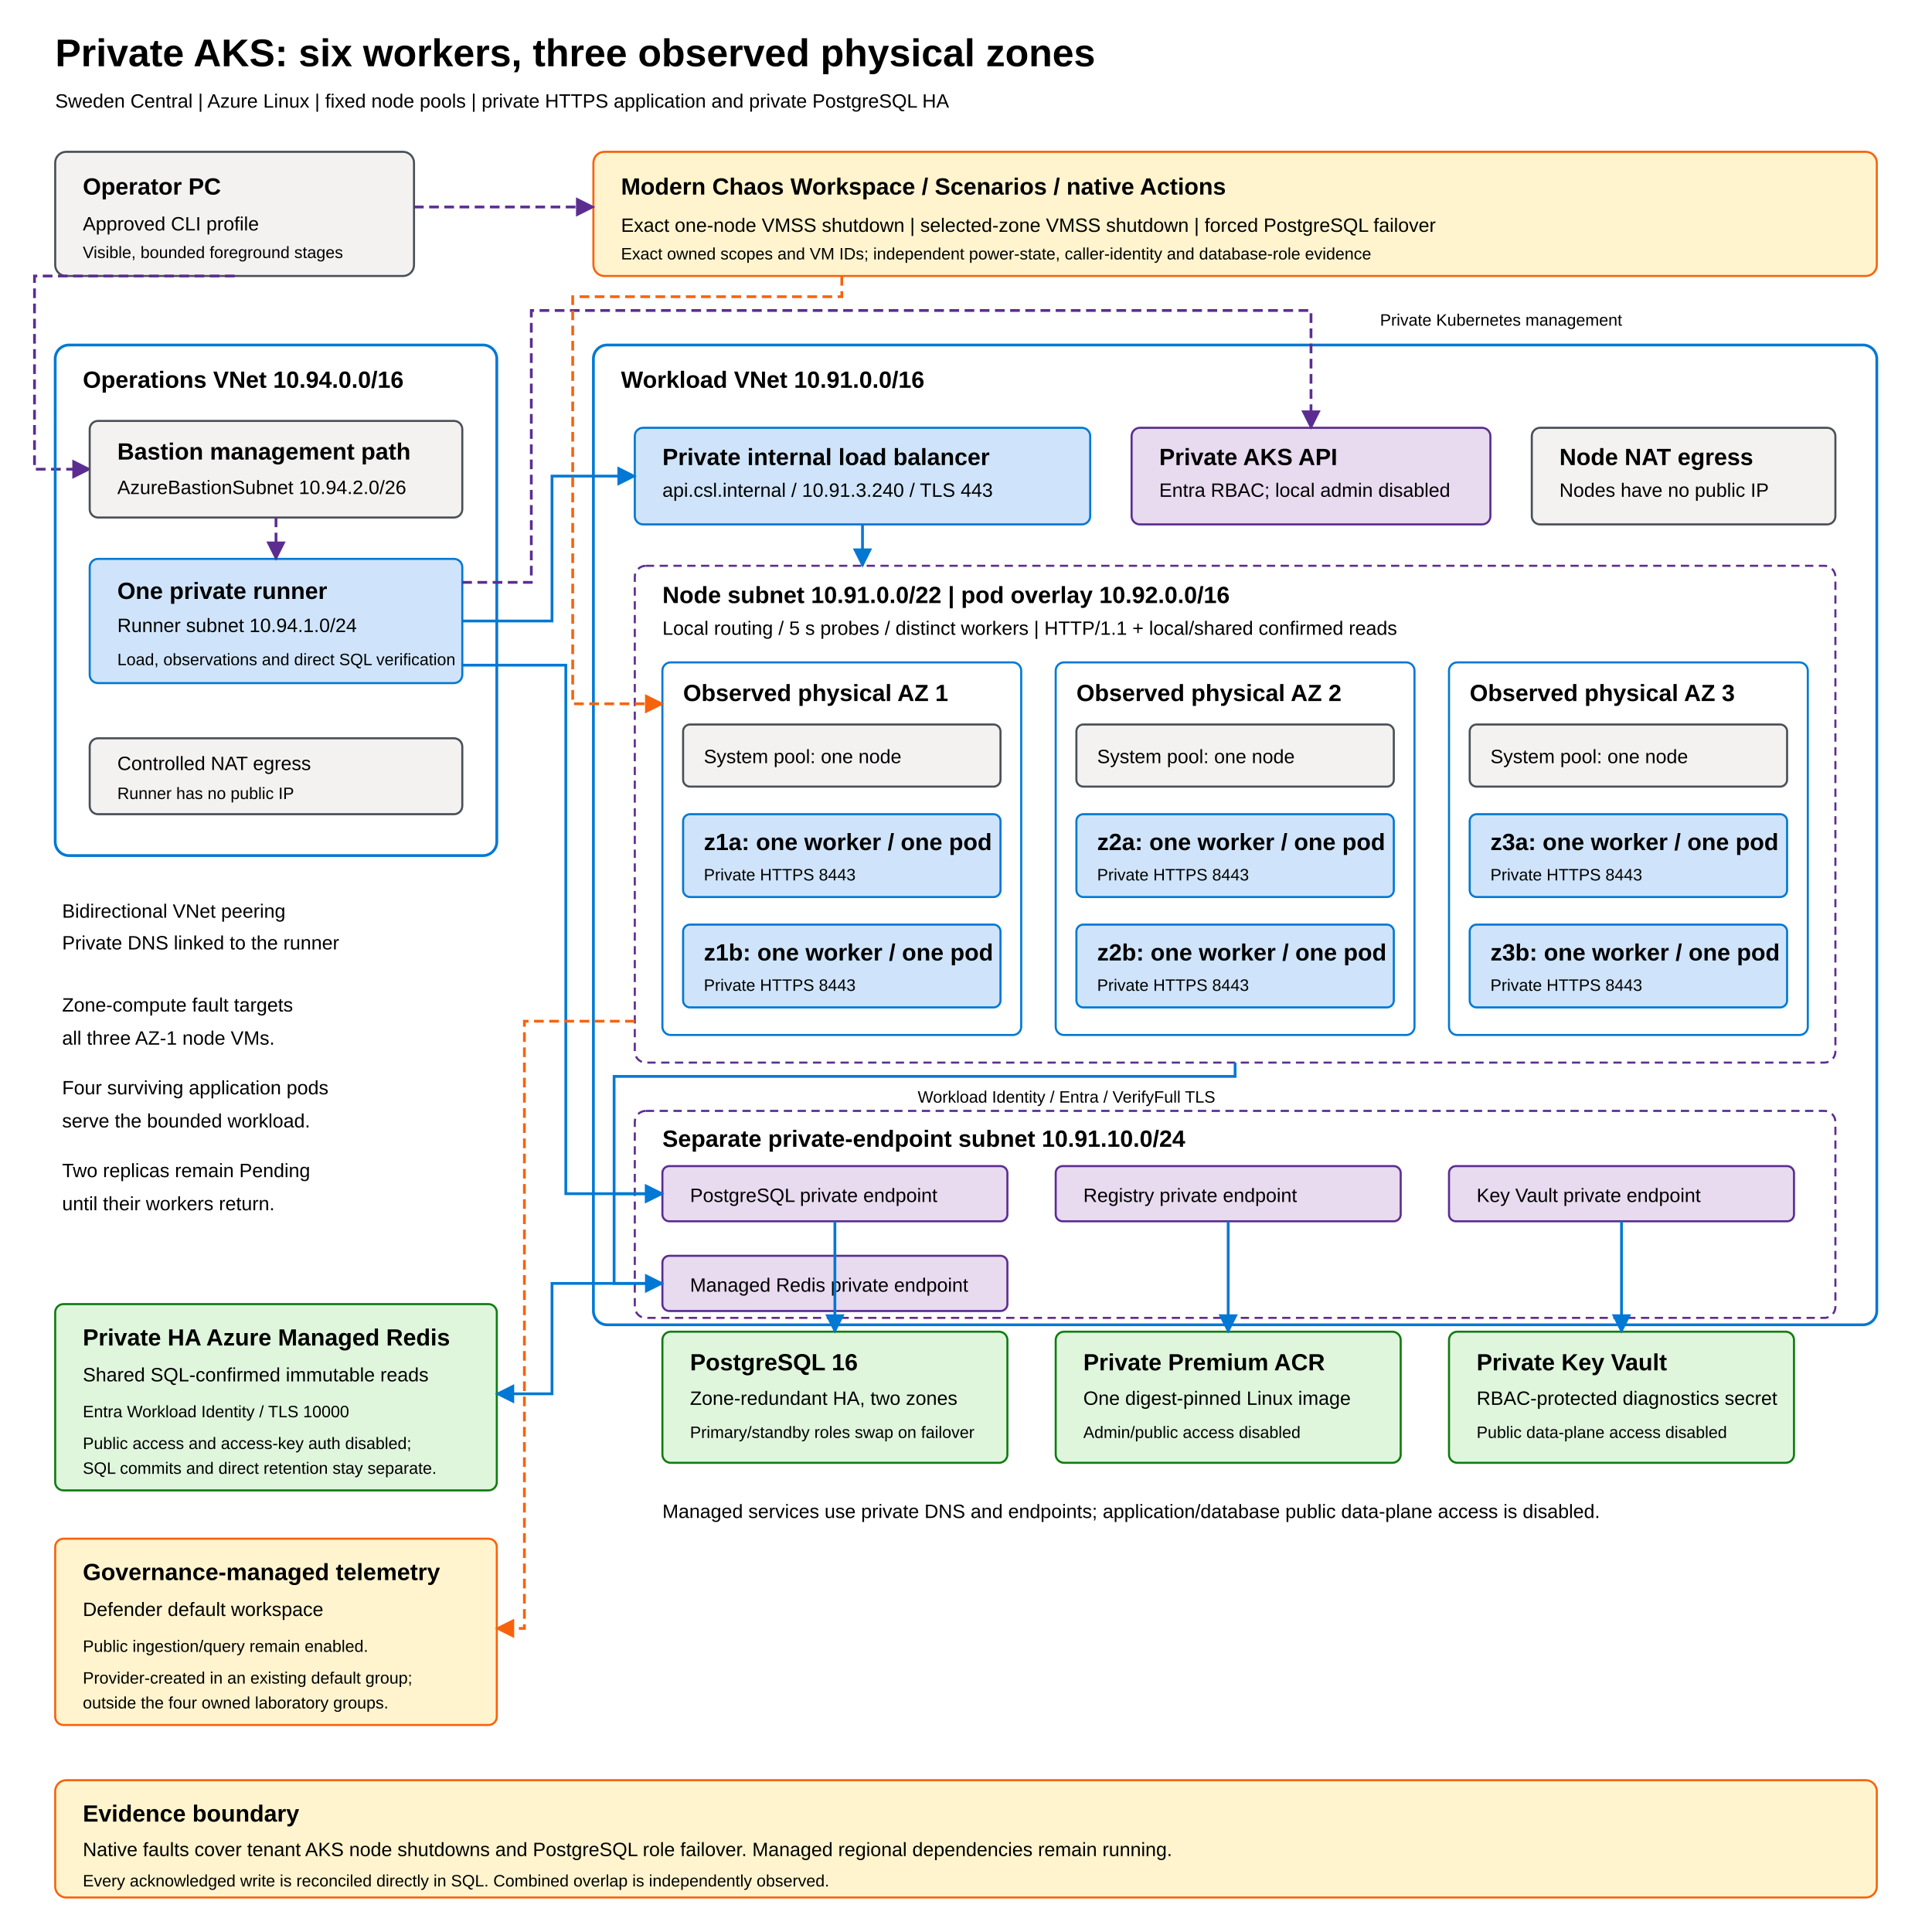
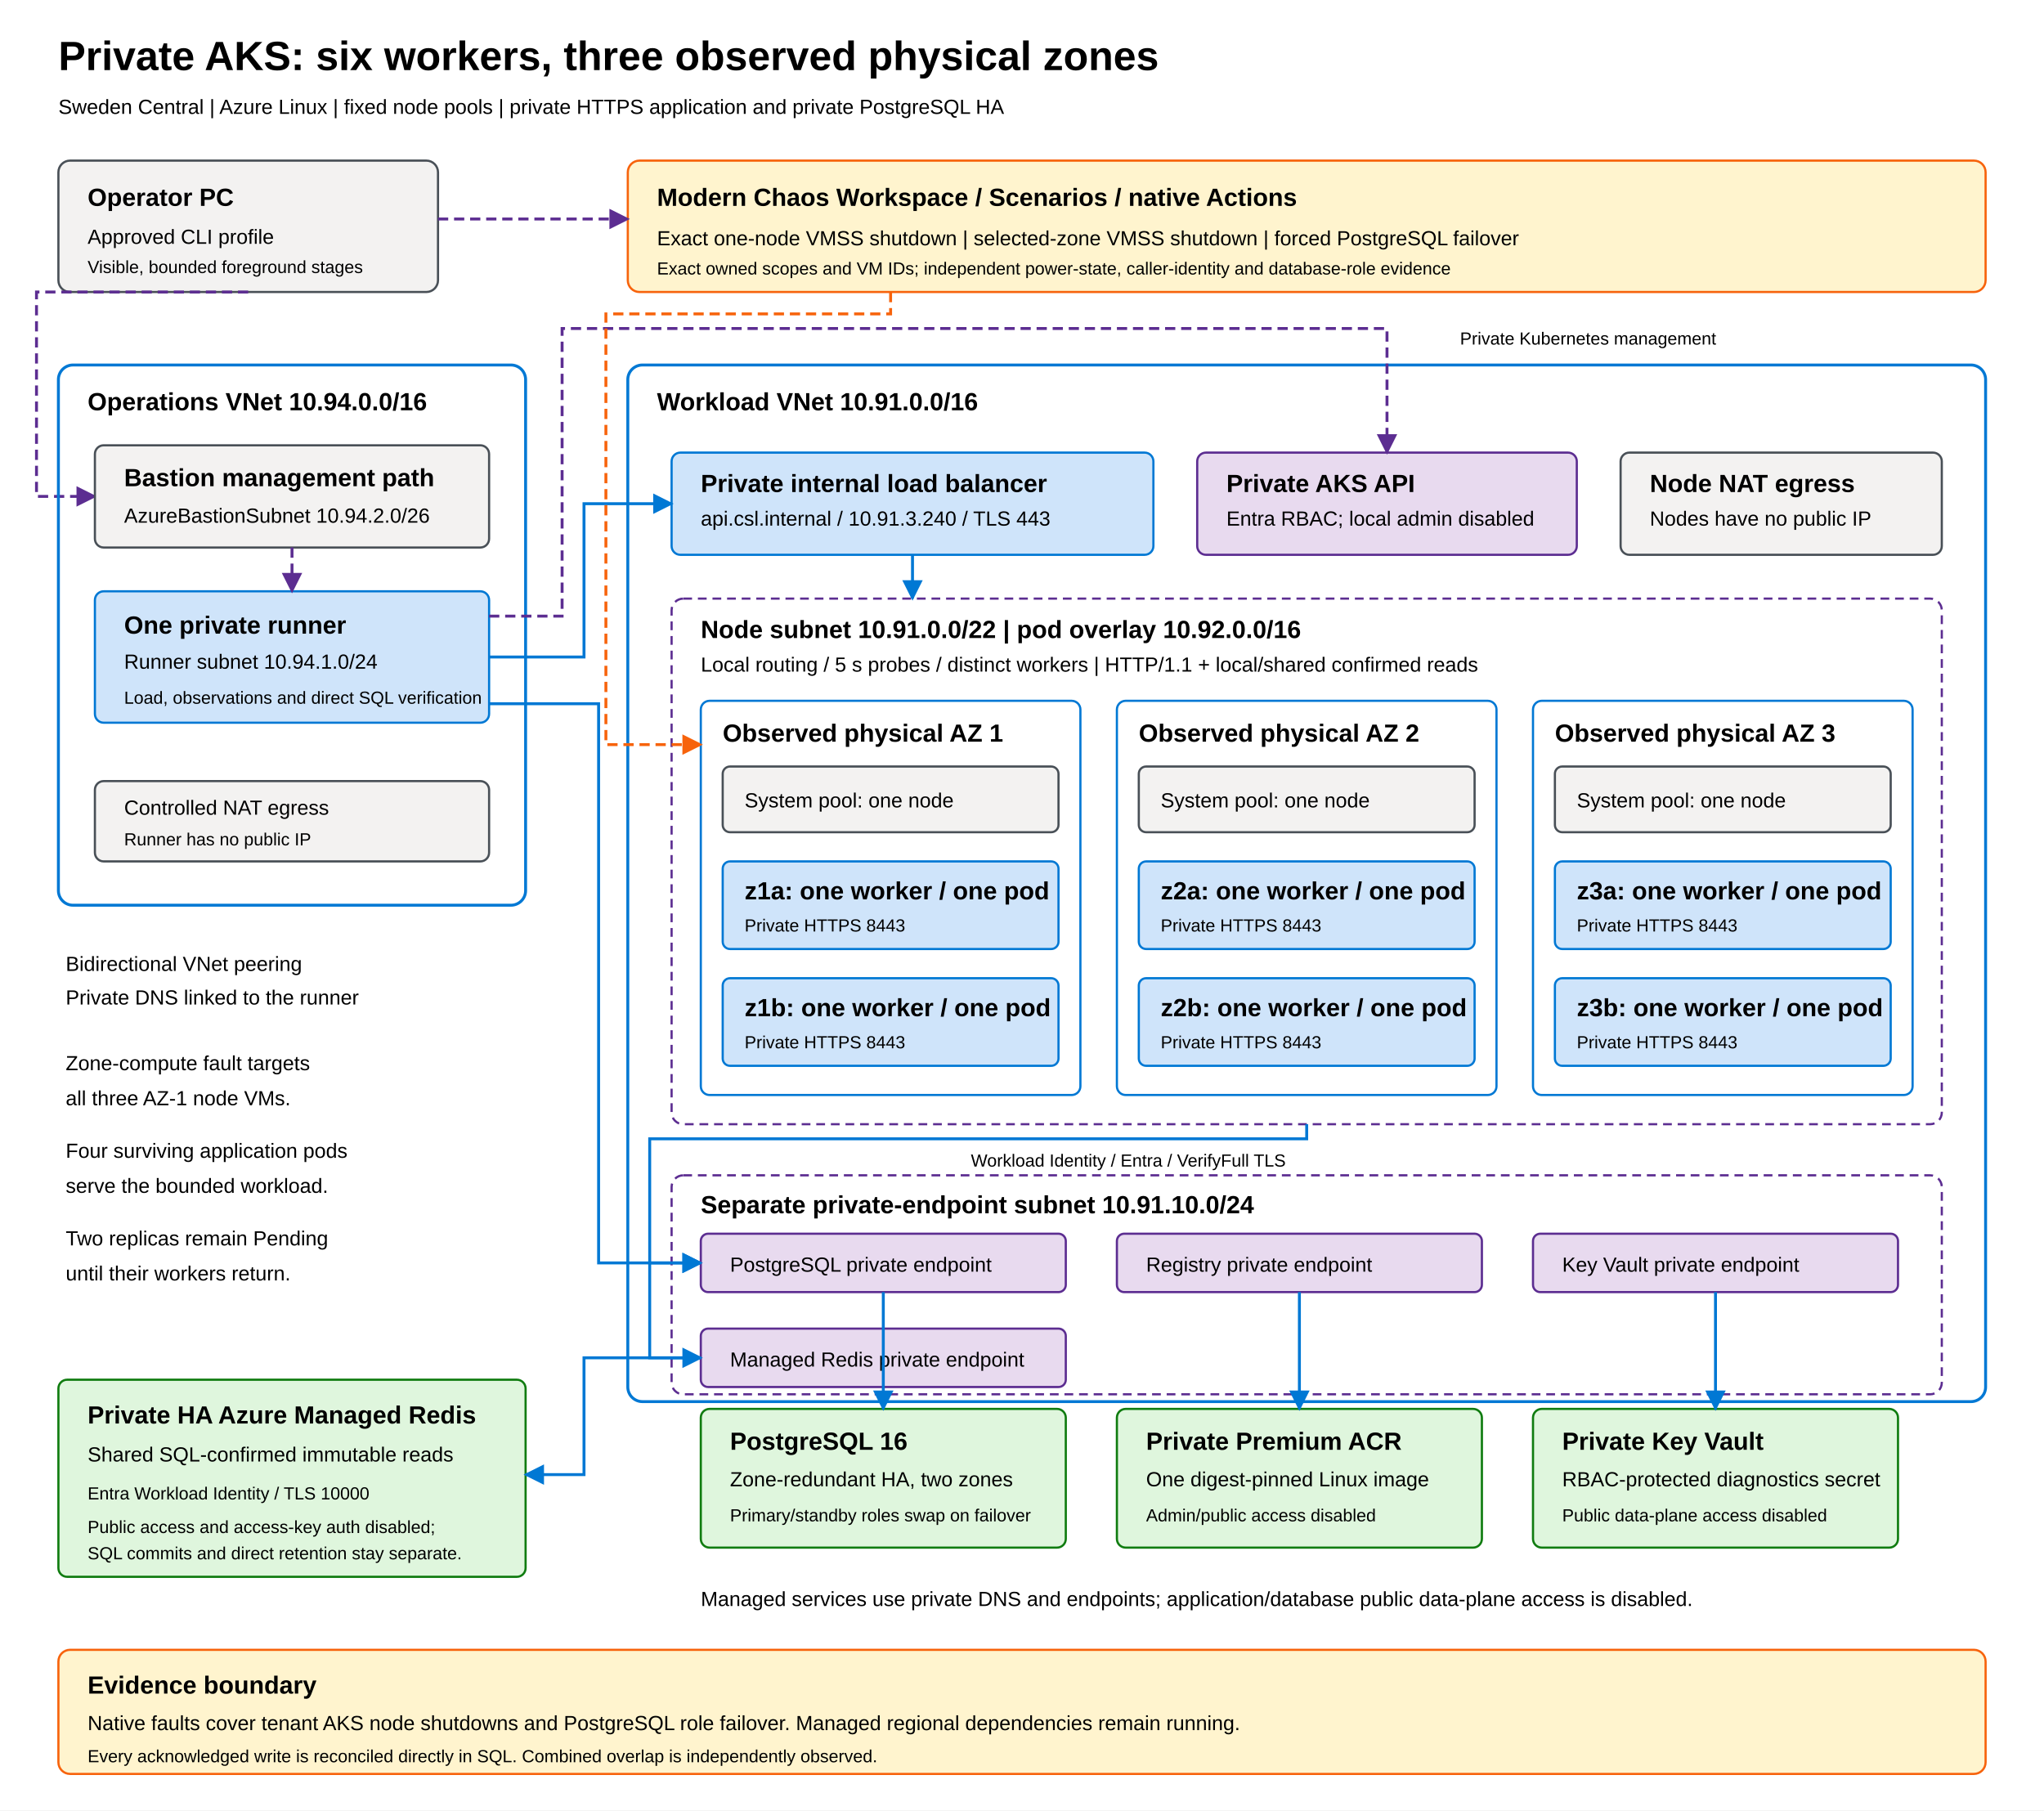
- <svg xmlns="http://www.w3.org/2000/svg" width="1400" height="1400" viewBox="0 0 1400 1400" role="img" aria-labelledby="title description">
+ <svg xmlns="http://www.w3.org/2000/svg" width="1400" height="1240" viewBox="0 0 1400 1240" role="img" aria-labelledby="title description">
  <defs>
    <style>
      text { font-family: "Segoe UI", Arial, sans-serif; fill: #000000; }
      .heading { font-size: 28px; font-weight: 600; }
      .label { font-size: 17px; font-weight: 600; }
      .body { font-size: 14px; }
      .small { font-size: 12px; }
      .network { fill: none; stroke: #0078d4; stroke-width: 2; }
      .subnet { fill: none; stroke: #5c2d91; stroke-width: 1.5; stroke-dasharray: 6 4; }
      .zone { fill: none; stroke: #0078d4; stroke-width: 1.5; }
      .compute { fill: #cfe4fa; stroke: #0078d4; stroke-width: 1.5; }
      .neutral { fill: #f3f2f1; stroke: #495057; stroke-width: 1.5; }
      .identity { fill: #dff6dd; stroke: #107c10; stroke-width: 1.5; }
      .endpoint { fill: #e8daef; stroke: #5c2d91; stroke-width: 1.5; }
      .control { fill: #fff4ce; stroke: #f7630c; stroke-width: 1.5; }
      .dataflow { fill: none; stroke: #0078d4; stroke-width: 2; marker-end: url(#data-arrow); }
      .management { fill: none; stroke: #5c2d91; stroke-width: 2; stroke-dasharray: 7 4; marker-end: url(#management-arrow); }
      .fault { fill: none; stroke: #f7630c; stroke-width: 2; stroke-dasharray: 7 4; marker-end: url(#fault-arrow); }
    </style>
    <marker id="data-arrow" viewBox="0 0 10 10" refX="9" refY="5" markerWidth="7" markerHeight="7" orient="auto">
      <path d="M0 0 L10 5 L0 10 Z" fill="#0078d4" />
    </marker>
    <marker id="management-arrow" viewBox="0 0 10 10" refX="9" refY="5" markerWidth="7" markerHeight="7" orient="auto">
      <path d="M0 0 L10 5 L0 10 Z" fill="#5c2d91" />
    </marker>
    <marker id="fault-arrow" viewBox="0 0 10 10" refX="9" refY="5" markerWidth="7" markerHeight="7" orient="auto">
      <path d="M0 0 L10 5 L0 10 Z" fill="#f7630c" />
    </marker>
  </defs>
-   <rect width="1400" height="1400" fill="#ffffff" />
+   <rect width="1400" height="1240" fill="#ffffff" />
  <g id="management-context">
    <text x="40" y="48" class="heading">Private AKS: six workers, three observed physical zones</text>
    <text x="40" y="78" class="body">Sweden Central | Azure Linux | fixed node pools | private HTTPS application and private PostgreSQL HA</text>
    <rect x="40" y="110" width="260" height="90" rx="8" class="neutral" />
    <text x="60" y="141" class="label">Operator PC</text>
    <text x="60" y="167" class="body">Approved CLI profile</text>
    <text x="60" y="187" class="small">Visible, bounded foreground stages</text>
    <rect x="430" y="110" width="930" height="90" rx="8" class="control" />
    <text x="450" y="141" class="label">Modern Chaos Workspace / Scenarios / native Actions</text>
    <text x="450" y="168" class="body">Exact one-node VMSS shutdown | selected-zone VMSS shutdown | forced PostgreSQL failover</text>
    <text x="450" y="188" class="small">Exact owned scopes and VM IDs; independent power-state, caller-identity and database-role evidence</text>
    <path d="M300 150 H430" class="management" />
    <path d="M170 200 H25 V340 H65" class="management" />
  </g>
  <g id="private-networks">
    <rect x="40" y="250" width="320" height="370" rx="10" class="network" />
    <text x="60" y="281" class="label">Operations VNet 10.94.0.0/16</text>
    <rect x="65" y="305" width="270" height="70" rx="6" class="neutral" />
    <text x="85" y="333" class="label">Bastion management path</text>
    <text x="85" y="358" class="body">AzureBastionSubnet 10.94.2.0/26</text>
    <rect x="65" y="405" width="270" height="90" rx="6" class="compute" />
    <text x="85" y="434" class="label">One private runner</text>
    <text x="85" y="458" class="body">Runner subnet 10.94.1.0/24</text>
    <text x="85" y="482" class="small">Load, observations and direct SQL verification</text>
    <path d="M200 375 V405" class="management" />
    <rect x="65" y="535" width="270" height="55" rx="6" class="neutral" />
    <text x="85" y="558" class="body">Controlled NAT egress</text>
    <text x="85" y="579" class="small">Runner has no public IP</text>
    <rect x="430" y="250" width="930" height="710" rx="10" class="network" />
    <text x="450" y="281" class="label">Workload VNet 10.91.0.0/16</text>
    <rect x="460" y="310" width="330" height="70" rx="6" class="compute" />
    <text x="480" y="337" class="label">Private internal load balancer</text>
    <text x="480" y="360" class="body">api.csl.internal / 10.91.3.240 / TLS 443</text>
    <rect x="820" y="310" width="260" height="70" rx="6" class="endpoint" />
    <text x="840" y="337" class="label">Private AKS API</text>
    <text x="840" y="360" class="body">Entra RBAC; local admin disabled</text>
    <rect x="1110" y="310" width="220" height="70" rx="6" class="neutral" />
    <text x="1130" y="337" class="label">Node NAT egress</text>
    <text x="1130" y="360" class="body">Nodes have no public IP</text>
    <path d="M335 450 H400 V345 H460" class="dataflow" />
    <path d="M335 482 H410 V865 H480" class="dataflow" />
    <text x="45" y="665" class="body">Bidirectional VNet peering</text>
    <text x="45" y="688" class="body">Private DNS linked to the runner</text>
    <path d="M335 422 H385 V225 H950 V310" class="management" />
    <text x="1000" y="236" class="small">Private Kubernetes management</text>
  </g>
  <g id="zonal-compute">
    <rect x="460" y="410" width="870" height="360" rx="8" class="subnet" />
    <text x="480" y="437" class="label">Node subnet 10.91.0.0/22 | pod overlay 10.92.0.0/16</text>
    <text x="480" y="460" class="body">Local routing / 5 s probes / distinct workers | HTTP/1.1 + local/shared confirmed reads</text>
    <g id="zone-1">
      <rect x="480" y="480" width="260" height="270" rx="6" class="zone" />
      <text x="495" y="508" class="label">Observed physical AZ 1</text>
      <rect x="495" y="525" width="230" height="45" rx="5" class="neutral" />
      <text x="510" y="553" class="body">System pool: one node</text>
      <rect x="495" y="590" width="230" height="60" rx="5" class="compute" />
      <text x="510" y="616" class="label">z1a: one worker / one pod</text>
      <text x="510" y="638" class="small">Private HTTPS 8443</text>
      <rect x="495" y="670" width="230" height="60" rx="5" class="compute" />
      <text x="510" y="696" class="label">z1b: one worker / one pod</text>
      <text x="510" y="718" class="small">Private HTTPS 8443</text>
    </g>
    <g id="zone-2">
      <rect x="765" y="480" width="260" height="270" rx="6" class="zone" />
      <text x="780" y="508" class="label">Observed physical AZ 2</text>
      <rect x="780" y="525" width="230" height="45" rx="5" class="neutral" />
      <text x="795" y="553" class="body">System pool: one node</text>
      <rect x="780" y="590" width="230" height="60" rx="5" class="compute" />
      <text x="795" y="616" class="label">z2a: one worker / one pod</text>
      <text x="795" y="638" class="small">Private HTTPS 8443</text>
      <rect x="780" y="670" width="230" height="60" rx="5" class="compute" />
      <text x="795" y="696" class="label">z2b: one worker / one pod</text>
      <text x="795" y="718" class="small">Private HTTPS 8443</text>
    </g>
    <g id="zone-3">
      <rect x="1050" y="480" width="260" height="270" rx="6" class="zone" />
      <text x="1065" y="508" class="label">Observed physical AZ 3</text>
      <rect x="1065" y="525" width="230" height="45" rx="5" class="neutral" />
      <text x="1080" y="553" class="body">System pool: one node</text>
      <rect x="1065" y="590" width="230" height="60" rx="5" class="compute" />
      <text x="1080" y="616" class="label">z3a: one worker / one pod</text>
      <text x="1080" y="638" class="small">Private HTTPS 8443</text>
      <rect x="1065" y="670" width="230" height="60" rx="5" class="compute" />
      <text x="1080" y="696" class="label">z3b: one worker / one pod</text>
      <text x="1080" y="718" class="small">Private HTTPS 8443</text>
    </g>
    <path d="M625 380 V410" class="dataflow" />
    <path d="M610 200 V215 H415 V510 H480" class="fault" />
    <text x="45" y="733" class="body">Zone-compute fault targets</text>
    <text x="45" y="757" class="body">all three AZ-1 node VMs.</text>
    <text x="45" y="793" class="body">Four surviving application pods</text>
    <text x="45" y="817" class="body">serve the bounded workload.</text>
    <text x="45" y="853" class="body">Two replicas remain Pending</text>
    <text x="45" y="877" class="body">until their workers return.</text>
  </g>
  <g id="managed-dependencies">
    <rect x="460" y="805" width="870" height="150" rx="8" class="subnet" />
    <text x="480" y="831" class="label">Separate private-endpoint subnet 10.91.10.0/24</text>
    <rect x="480" y="845" width="250" height="40" rx="5" class="endpoint" />
    <text x="500" y="871" class="body">PostgreSQL private endpoint</text>
    <rect x="765" y="845" width="250" height="40" rx="5" class="endpoint" />
    <text x="785" y="871" class="body">Registry private endpoint</text>
    <rect x="1050" y="845" width="250" height="40" rx="5" class="endpoint" />
    <text x="1070" y="871" class="body">Key Vault private endpoint</text>
    <rect x="480" y="910" width="250" height="40" rx="5" class="endpoint" />
    <text x="500" y="936" class="body">Managed Redis private endpoint</text>
    <path d="M895 770 V780 H445 V865 H480" class="dataflow" />
    <path d="M445 865 V930 H480" class="dataflow" />
    <text x="665" y="799" class="small">Workload Identity / Entra / VerifyFull TLS</text>
    <rect x="480" y="965" width="250" height="95" rx="6" class="identity" />
    <text x="500" y="993" class="label">PostgreSQL 16</text>
    <text x="500" y="1018" class="body">Zone-redundant HA, two zones</text>
    <text x="500" y="1042" class="small">Primary/standby roles swap on failover</text>
    <rect x="765" y="965" width="250" height="95" rx="6" class="identity" />
    <text x="785" y="993" class="label">Private Premium ACR</text>
    <text x="785" y="1018" class="body">One digest-pinned Linux image</text>
    <text x="785" y="1042" class="small">Admin/public access disabled</text>
    <rect x="1050" y="965" width="250" height="95" rx="6" class="identity" />
    <text x="1070" y="993" class="label">Private Key Vault</text>
    <text x="1070" y="1018" class="body">RBAC-protected diagnostics secret</text>
    <text x="1070" y="1042" class="small">Public data-plane access disabled</text>
    <path d="M605 885 V965" class="dataflow" />
    <path d="M890 885 V965" class="dataflow" />
    <path d="M1175 885 V965" class="dataflow" />
    <text x="480" y="1100" class="body">Managed services use private DNS and endpoints; application/database public data-plane access is disabled.</text>
    <rect x="40" y="945" width="320" height="135" rx="6" class="identity" />
    <text x="60" y="975" class="label">Private HA Azure Managed Redis</text>
    <text x="60" y="1001" class="body">Shared SQL-confirmed immutable reads</text>
    <text x="60" y="1027" class="small">Entra Workload Identity / TLS 10000</text>
    <text x="60" y="1050" class="small">Public access and access-key auth disabled;</text>
    <text x="60" y="1068" class="small">SQL commits and direct retention stay separate.</text>
    <path d="M480 930 H400 V1010 H360" class="dataflow" />
-     <rect x="40" y="1115" width="320" height="135" rx="6" class="control" />
-     <text x="60" y="1145" class="label">Governance-managed telemetry</text>
-     <text x="60" y="1171" class="body">Defender default workspace</text>
-     <text x="60" y="1197" class="small">Public ingestion/query remain enabled.</text>
-     <text x="60" y="1220" class="small">Provider-created in an existing default group;</text>
-     <text x="60" y="1238" class="small">outside the four owned laboratory groups.</text>
-     <path d="M460 740 H380 V1180 H360" class="fault" />
  </g>
  <g id="measurement-boundary">
-     <rect x="40" y="1290" width="1320" height="85" rx="8" class="control" />
-     <text x="60" y="1320" class="label">Evidence boundary</text>
-     <text x="60" y="1345" class="body">Native faults cover tenant AKS node shutdowns and PostgreSQL role failover. Managed regional dependencies remain running.</text>
-     <text x="60" y="1367" class="small">Every acknowledged write is reconciled directly in SQL. Combined overlap is independently observed.</text>
+     <rect x="40" y="1130" width="1320" height="85" rx="8" class="control" />
+     <text x="60" y="1160" class="label">Evidence boundary</text>
+     <text x="60" y="1185" class="body">Native faults cover tenant AKS node shutdowns and PostgreSQL role failover. Managed regional dependencies remain running.</text>
+     <text x="60" y="1207" class="small">Every acknowledged write is reconciled directly in SQL. Combined overlap is independently observed.</text>
  </g>
</svg>
